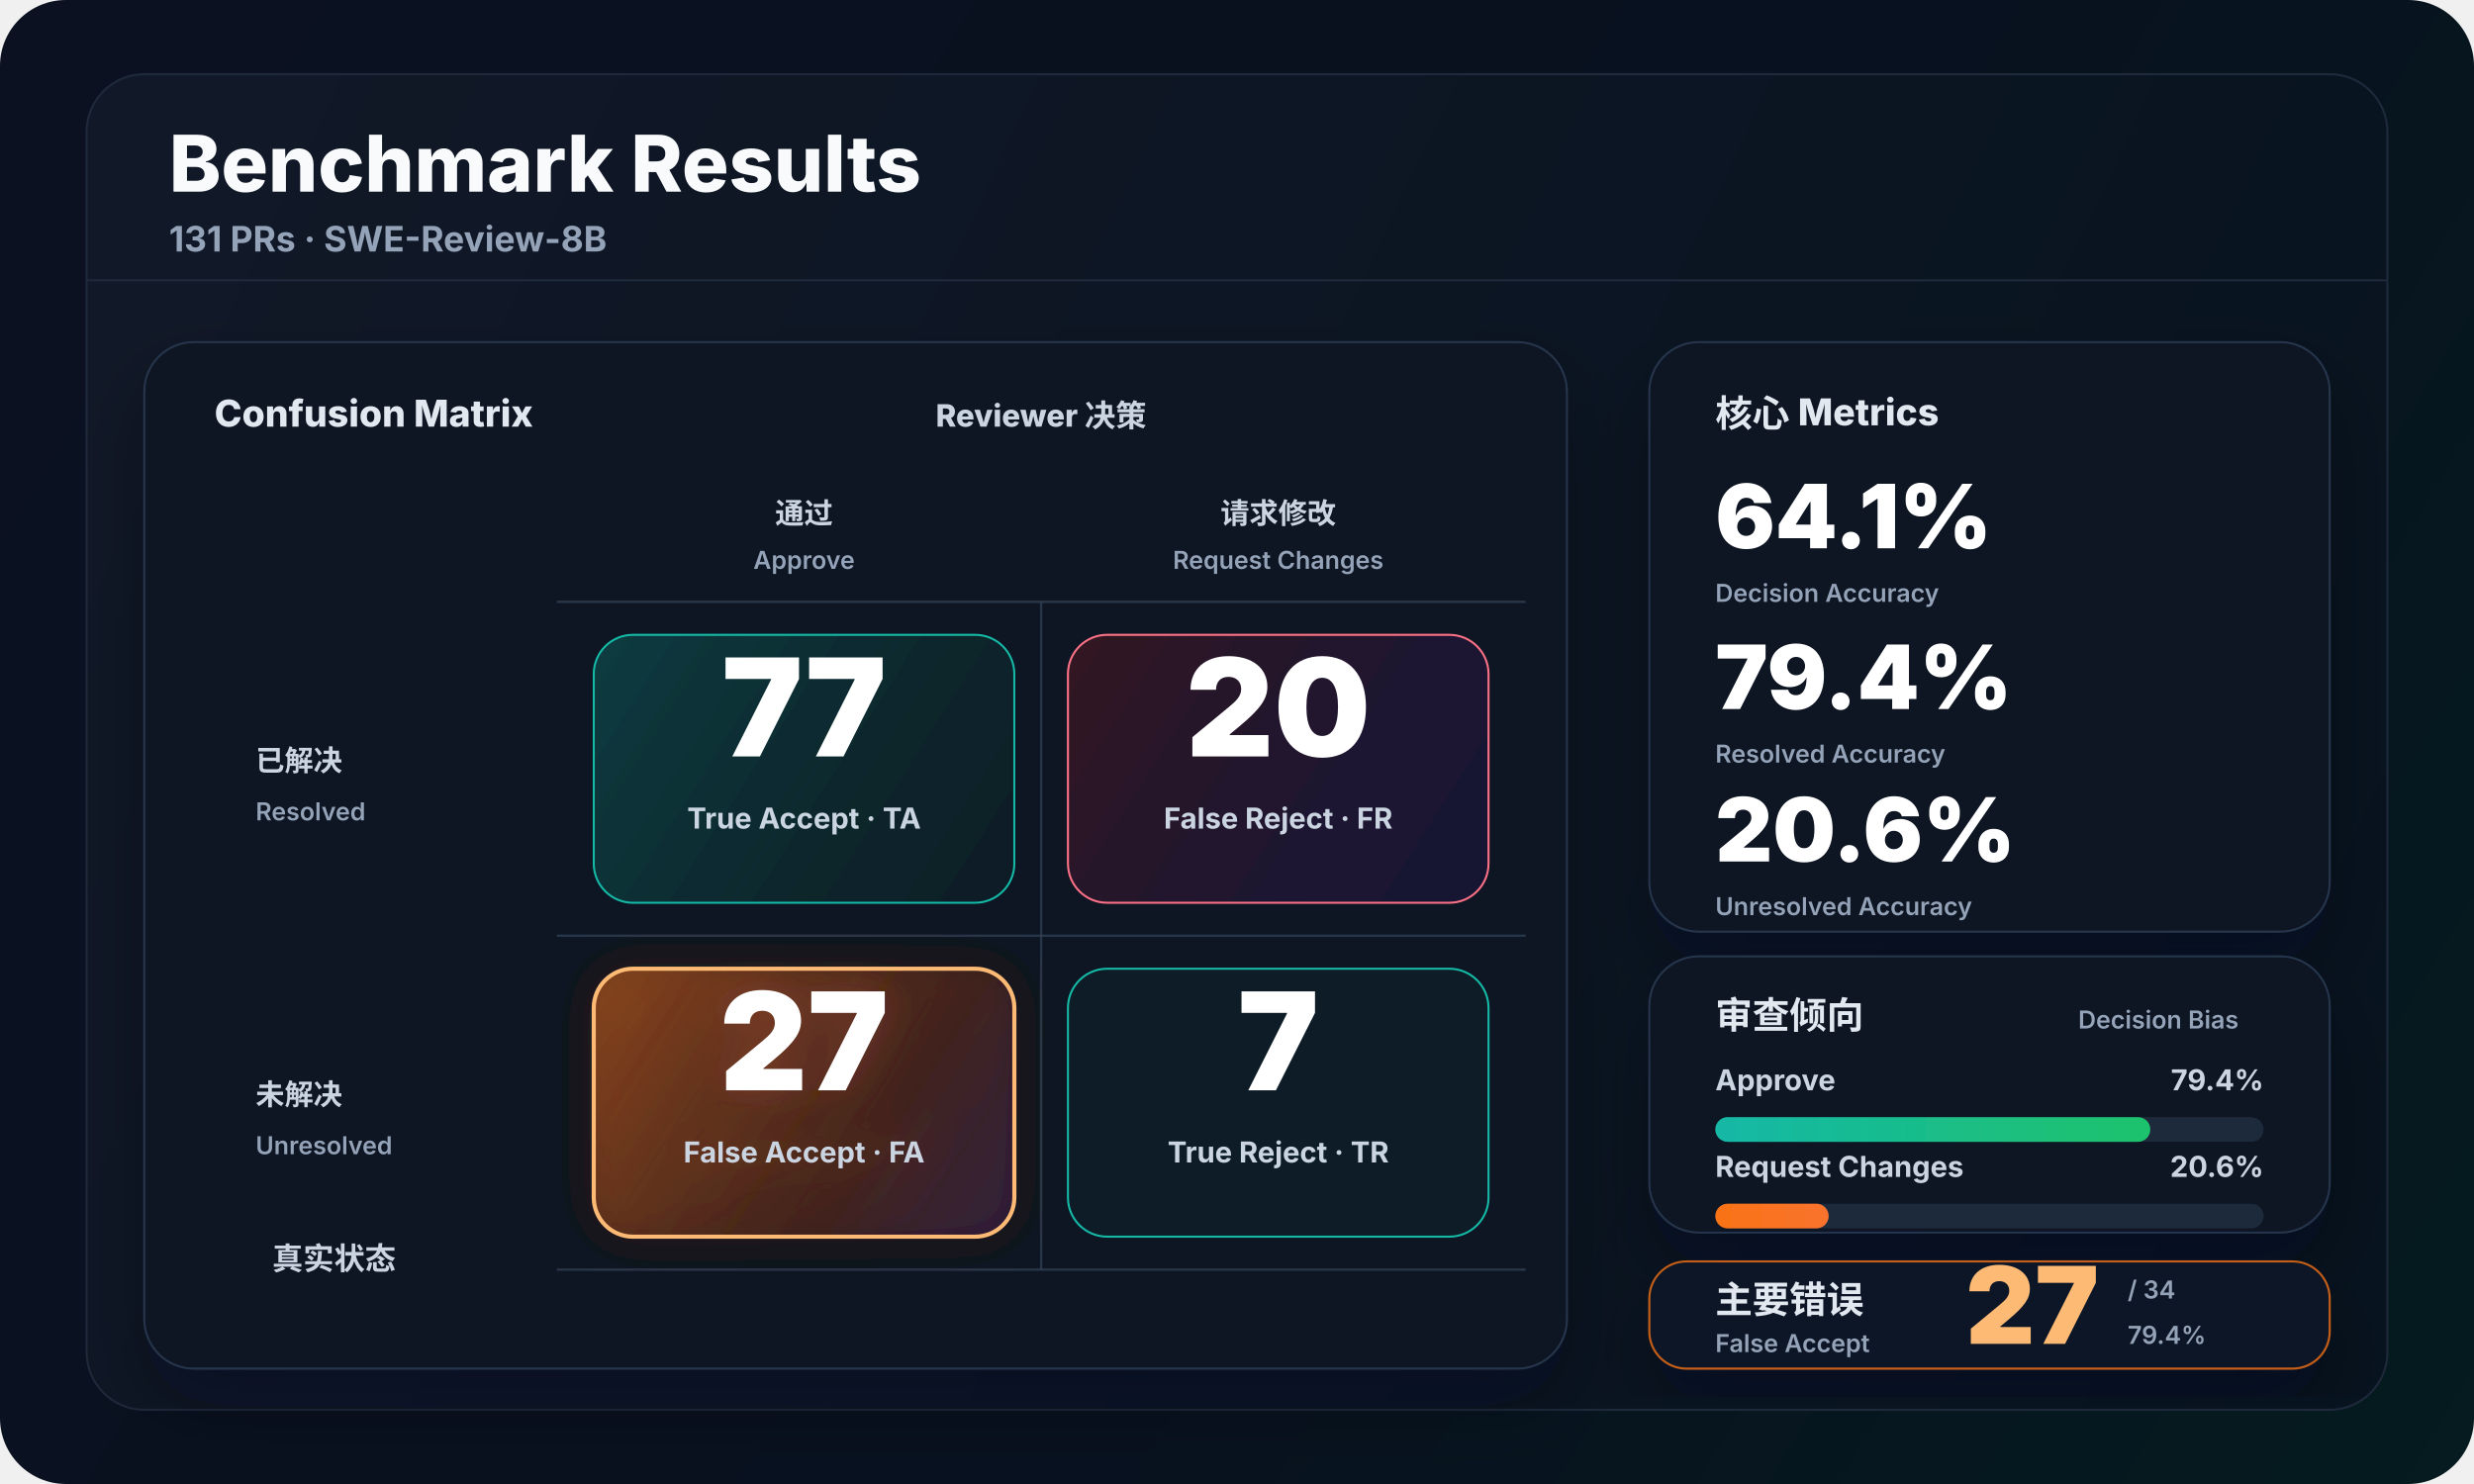
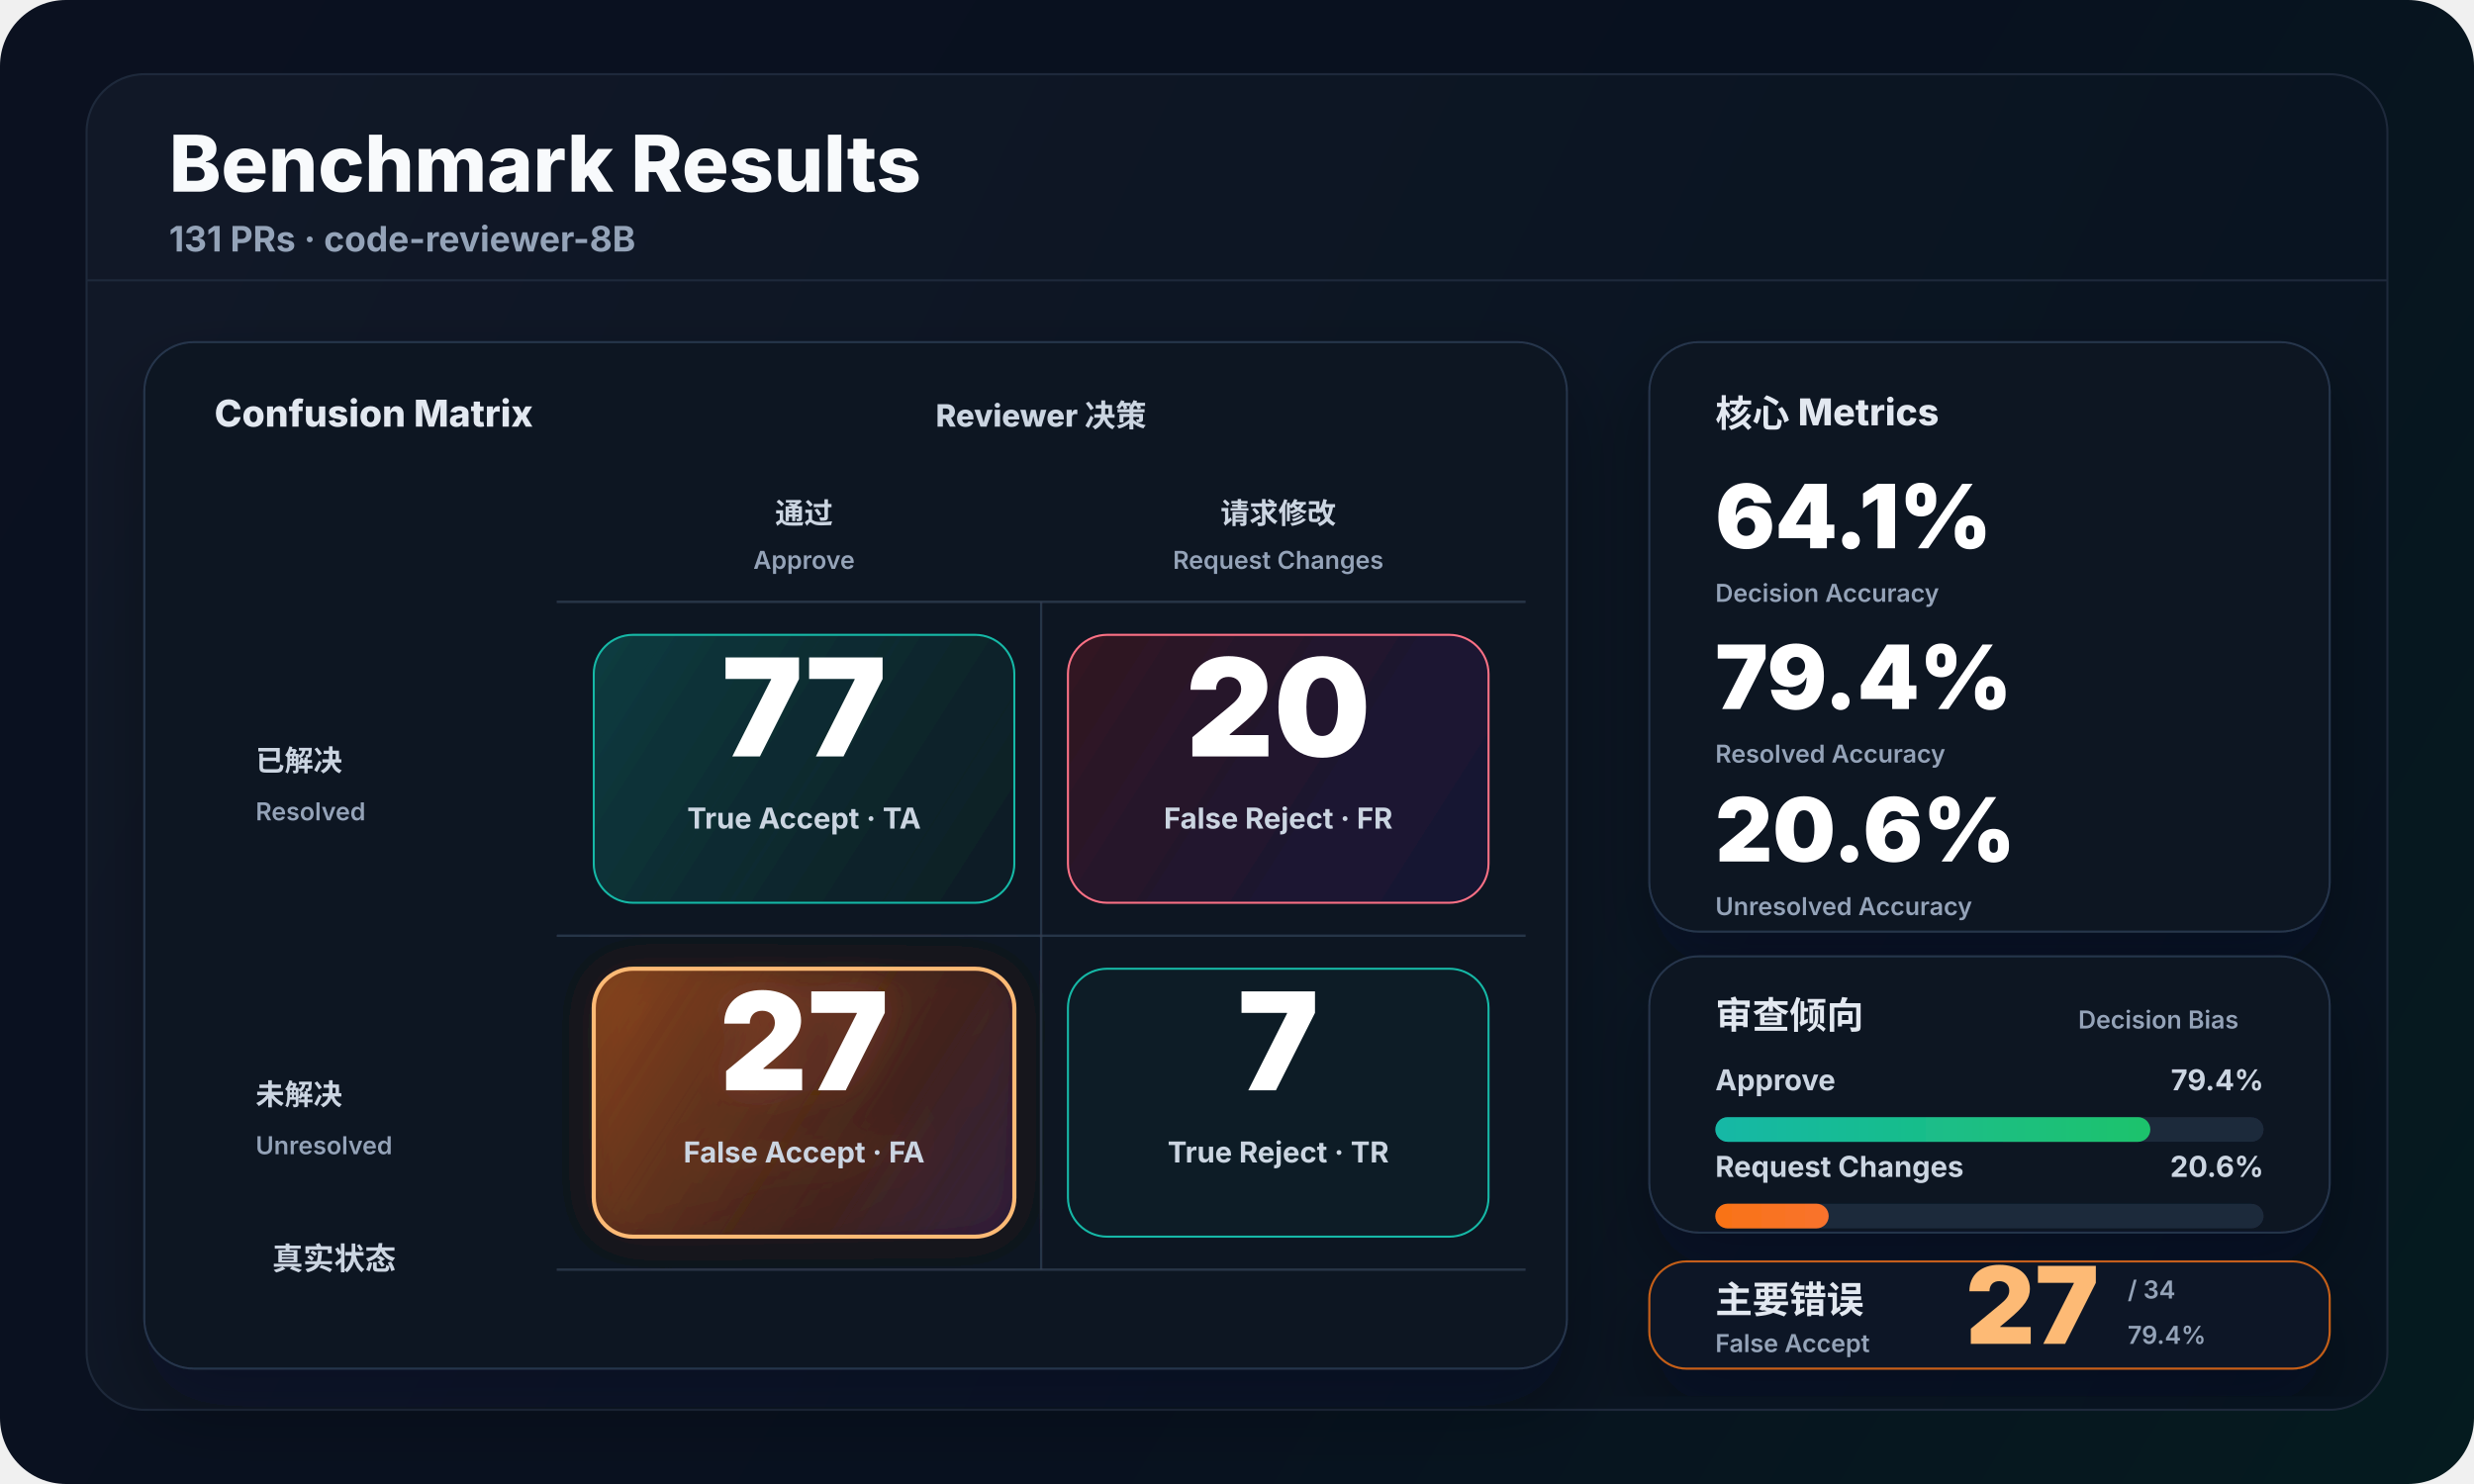
<svg xmlns="http://www.w3.org/2000/svg" width="1200" height="720" viewBox="0 0 1200 720" fill="none" role="img" aria-labelledby="title desc">
  <defs>
    <linearGradient id="bg" x1="0" y1="0" x2="1200" y2="720" gradientUnits="userSpaceOnUse">
      <stop offset="0" stop-color="#0B1120" />
      <stop offset="0.58" stop-color="#08111F" />
      <stop offset="1" stop-color="#051B1F" />
    </linearGradient>
    <linearGradient id="panel" x1="48" y1="142" x2="1152" y2="668" gradientUnits="userSpaceOnUse">
      <stop offset="0" stop-color="#111827" />
      <stop offset="1" stop-color="#07131F" />
    </linearGradient>
    <linearGradient id="goodCell" x1="288" y1="308" x2="492" y2="438" gradientUnits="userSpaceOnUse">
      <stop offset="0" stop-color="#0F766E" stop-opacity="0.42" />
      <stop offset="1" stop-color="#064E3B" stop-opacity="0.18" />
    </linearGradient>
    <linearGradient id="badCell" x1="518" y1="308" x2="722" y2="438" gradientUnits="userSpaceOnUse">
      <stop offset="0" stop-color="#7F1D1D" stop-opacity="0.34" />
      <stop offset="1" stop-color="#4C1D95" stop-opacity="0.16" />
    </linearGradient>
    <linearGradient id="faCell" x1="288" y1="470" x2="492" y2="600" gradientUnits="userSpaceOnUse">
      <stop offset="0" stop-color="#F97316" stop-opacity="0.46" />
      <stop offset="0.62" stop-color="#7C2D12" stop-opacity="0.32" />
      <stop offset="1" stop-color="#581C87" stop-opacity="0.22" />
    </linearGradient>
    <linearGradient id="approveBar" x1="832" y1="0" x2="1092" y2="0" gradientUnits="userSpaceOnUse">
      <stop offset="0" stop-color="#14B8A6" />
      <stop offset="1" stop-color="#22C55E" />
    </linearGradient>
    <linearGradient id="warnBar" x1="832" y1="0" x2="1092" y2="0" gradientUnits="userSpaceOnUse">
      <stop offset="0" stop-color="#F97316" />
      <stop offset="1" stop-color="#FB7185" />
    </linearGradient>
    <filter id="shadow" x="-18%" y="-18%" width="136%" height="144%">
      <feDropShadow dx="0" dy="18" stdDeviation="18" flood-color="#020617" flood-opacity="0.3" />
    </filter>
    <filter id="faGlow" x="-30%" y="-30%" width="160%" height="160%">
      <feDropShadow dx="0" dy="0" stdDeviation="10" flood-color="#F97316" flood-opacity="0.34" />
    </filter>
    <style>
      text {
        font-family: Inter, ui-sans-serif, system-ui, -apple-system, BlinkMacSystemFont, "PingFang SC", "Microsoft YaHei", "Segoe UI", sans-serif;
      }
      .title { fill: #F8FAFC; font-size: 38px; font-weight: 840; letter-spacing: 0; }
      .subtitle { fill: #94A3B8; font-size: 17px; font-weight: 650; }
      .panel-title { fill: #E2E8F0; font-size: 18px; font-weight: 820; }
      .axis { fill: #CBD5E1; font-size: 15px; font-weight: 760; }
      .label { fill: #CBD5E1; font-size: 14px; font-weight: 720; }
      .small { fill: #94A3B8; font-size: 12px; font-weight: 620; }
      .num { fill: #FFFFFF; font-size: 66px; font-weight: 880; }
      .metric { fill: #FFFFFF; font-size: 43px; font-weight: 880; }
      .error-num { fill: #FDBA74; font-size: 52px; font-weight: 880; }
      .grid { stroke: #334155; stroke-width: 1.2; opacity: 0.72; }
    </style>
  </defs>
  <rect width="1200" height="720" rx="32" fill="url(#bg)" />
  <rect x="42" y="36" width="1116" height="648" rx="28" fill="url(#panel)" stroke="#1E293B" />
  <path d="M42 136H1158" stroke="#1E293B" />
  <text x="82" y="93" class="title">Benchmark Results</text>
-   <text x="82" y="122" class="subtitle">131 PRs · SWE-Review-8B</text>
+   <text x="82" y="122" class="subtitle">131 PRs · code-reviewer-8B</text>
  <g filter="url(#shadow)">
    <rect x="70" y="166" width="690" height="498" rx="24" fill="#0B1220" stroke="#26364B" />
    <text x="104" y="207" class="panel-title">Confusion Matrix</text>
    <text x="505" y="207" text-anchor="middle" class="axis">Reviewer 决策</text>
    <text x="132" y="616" class="axis">真实状态</text>
    <text x="390" y="254" text-anchor="middle" class="label">通过</text>
    <text x="390" y="276" text-anchor="middle" class="small">Approve</text>
    <text x="620" y="254" text-anchor="middle" class="label">请求修改</text>
    <text x="620" y="276" text-anchor="middle" class="small">Request Changes</text>
    <text x="124" y="374" class="label">已解决</text>
    <text x="124" y="398" class="small">Resolved</text>
    <text x="124" y="536" class="label">未解决</text>
    <text x="124" y="560" class="small">Unresolved</text>
    <path d="M270 292H740" class="grid" />
    <path d="M270 454H740" class="grid" />
    <path d="M270 616H740" class="grid" />
    <path d="M505 292V616" class="grid" />
    <g>
      <rect x="288" y="308" width="204" height="130" rx="19" fill="url(#goodCell)" stroke="#14B8A6" />
      <text x="390" y="367" text-anchor="middle" class="num">77</text>
      <text x="390" y="402" text-anchor="middle" class="label" fill="#CCFBF1">True Accept · TA</text>
    </g>
    <g>
      <rect x="518" y="308" width="204" height="130" rx="19" fill="url(#badCell)" stroke="#FB7185" />
      <text x="620" y="367" text-anchor="middle" class="num">20</text>
      <text x="620" y="402" text-anchor="middle" class="label" fill="#FECACA">False Reject · FR</text>
    </g>
    <g filter="url(#faGlow)">
      <rect x="288" y="470" width="204" height="130" rx="19" fill="url(#faCell)" stroke="#FDBA74" stroke-width="2" />
      <text x="390" y="529" text-anchor="middle" class="num">27</text>
      <text x="390" y="564" text-anchor="middle" class="label" fill="#FED7AA">False Accept · FA</text>
    </g>
    <g>
      <rect x="518" y="470" width="204" height="130" rx="19" fill="url(#goodCell)" stroke="#14B8A6" />
      <text x="620" y="529" text-anchor="middle" class="num">7</text>
      <text x="620" y="564" text-anchor="middle" class="label" fill="#CCFBF1">True Reject · TR</text>
    </g>
  </g>
  <g filter="url(#shadow)">
    <rect x="800" y="166" width="330" height="286" rx="24" fill="#0B1220" stroke="#26364B" />
    <text x="832" y="207" class="panel-title">核心 Metrics</text>
    <text x="832" y="266" class="metric">64.1%</text>
    <text x="832" y="292" class="small">Decision Accuracy</text>
    <text x="832" y="344" class="metric">79.4%</text>
    <text x="832" y="370" class="small">Resolved Accuracy</text>
    <text x="832" y="418" class="metric">20.6%</text>
    <text x="832" y="444" class="small">Unresolved Accuracy</text>
  </g>
  <g filter="url(#shadow)">
    <rect x="800" y="464" width="330" height="134" rx="24" fill="#0B1220" stroke="#26364B" />
    <text x="832" y="499" class="panel-title">审查倾向</text>
    <text x="1008" y="499" class="small">Decision Bias</text>
    <text x="832" y="529" class="label">Approve</text>
    <text x="1098" y="529" text-anchor="end" class="label">79.4%</text>
    <rect x="832" y="542" width="266" height="12" rx="6" fill="#1E293B" />
    <rect x="832" y="542" width="211" height="12" rx="6" fill="url(#approveBar)" />
    <text x="832" y="571" class="label">Request Changes</text>
    <text x="1098" y="571" text-anchor="end" class="label">20.6%</text>
    <rect x="832" y="584" width="266" height="12" rx="6" fill="#1E293B" />
    <rect x="832" y="584" width="55" height="12" rx="6" fill="url(#warnBar)" />
  </g>
  <g filter="url(#shadow)">
    <rect x="800" y="612" width="330" height="52" rx="18" fill="#101827" stroke="#F97316" stroke-opacity="0.78" />
    <text x="832" y="637" class="panel-title" fill="#FED7AA">主要错误</text>
    <text x="832" y="656" class="small">False Accept</text>
    <text x="1018" y="652" text-anchor="end" class="error-num">27</text>
    <text x="1032" y="630" class="small" fill="#FDBA74">/ 34</text>
    <text x="1032" y="652" class="small" fill="#FDBA74">79.4%</text>
  </g>
</svg>
